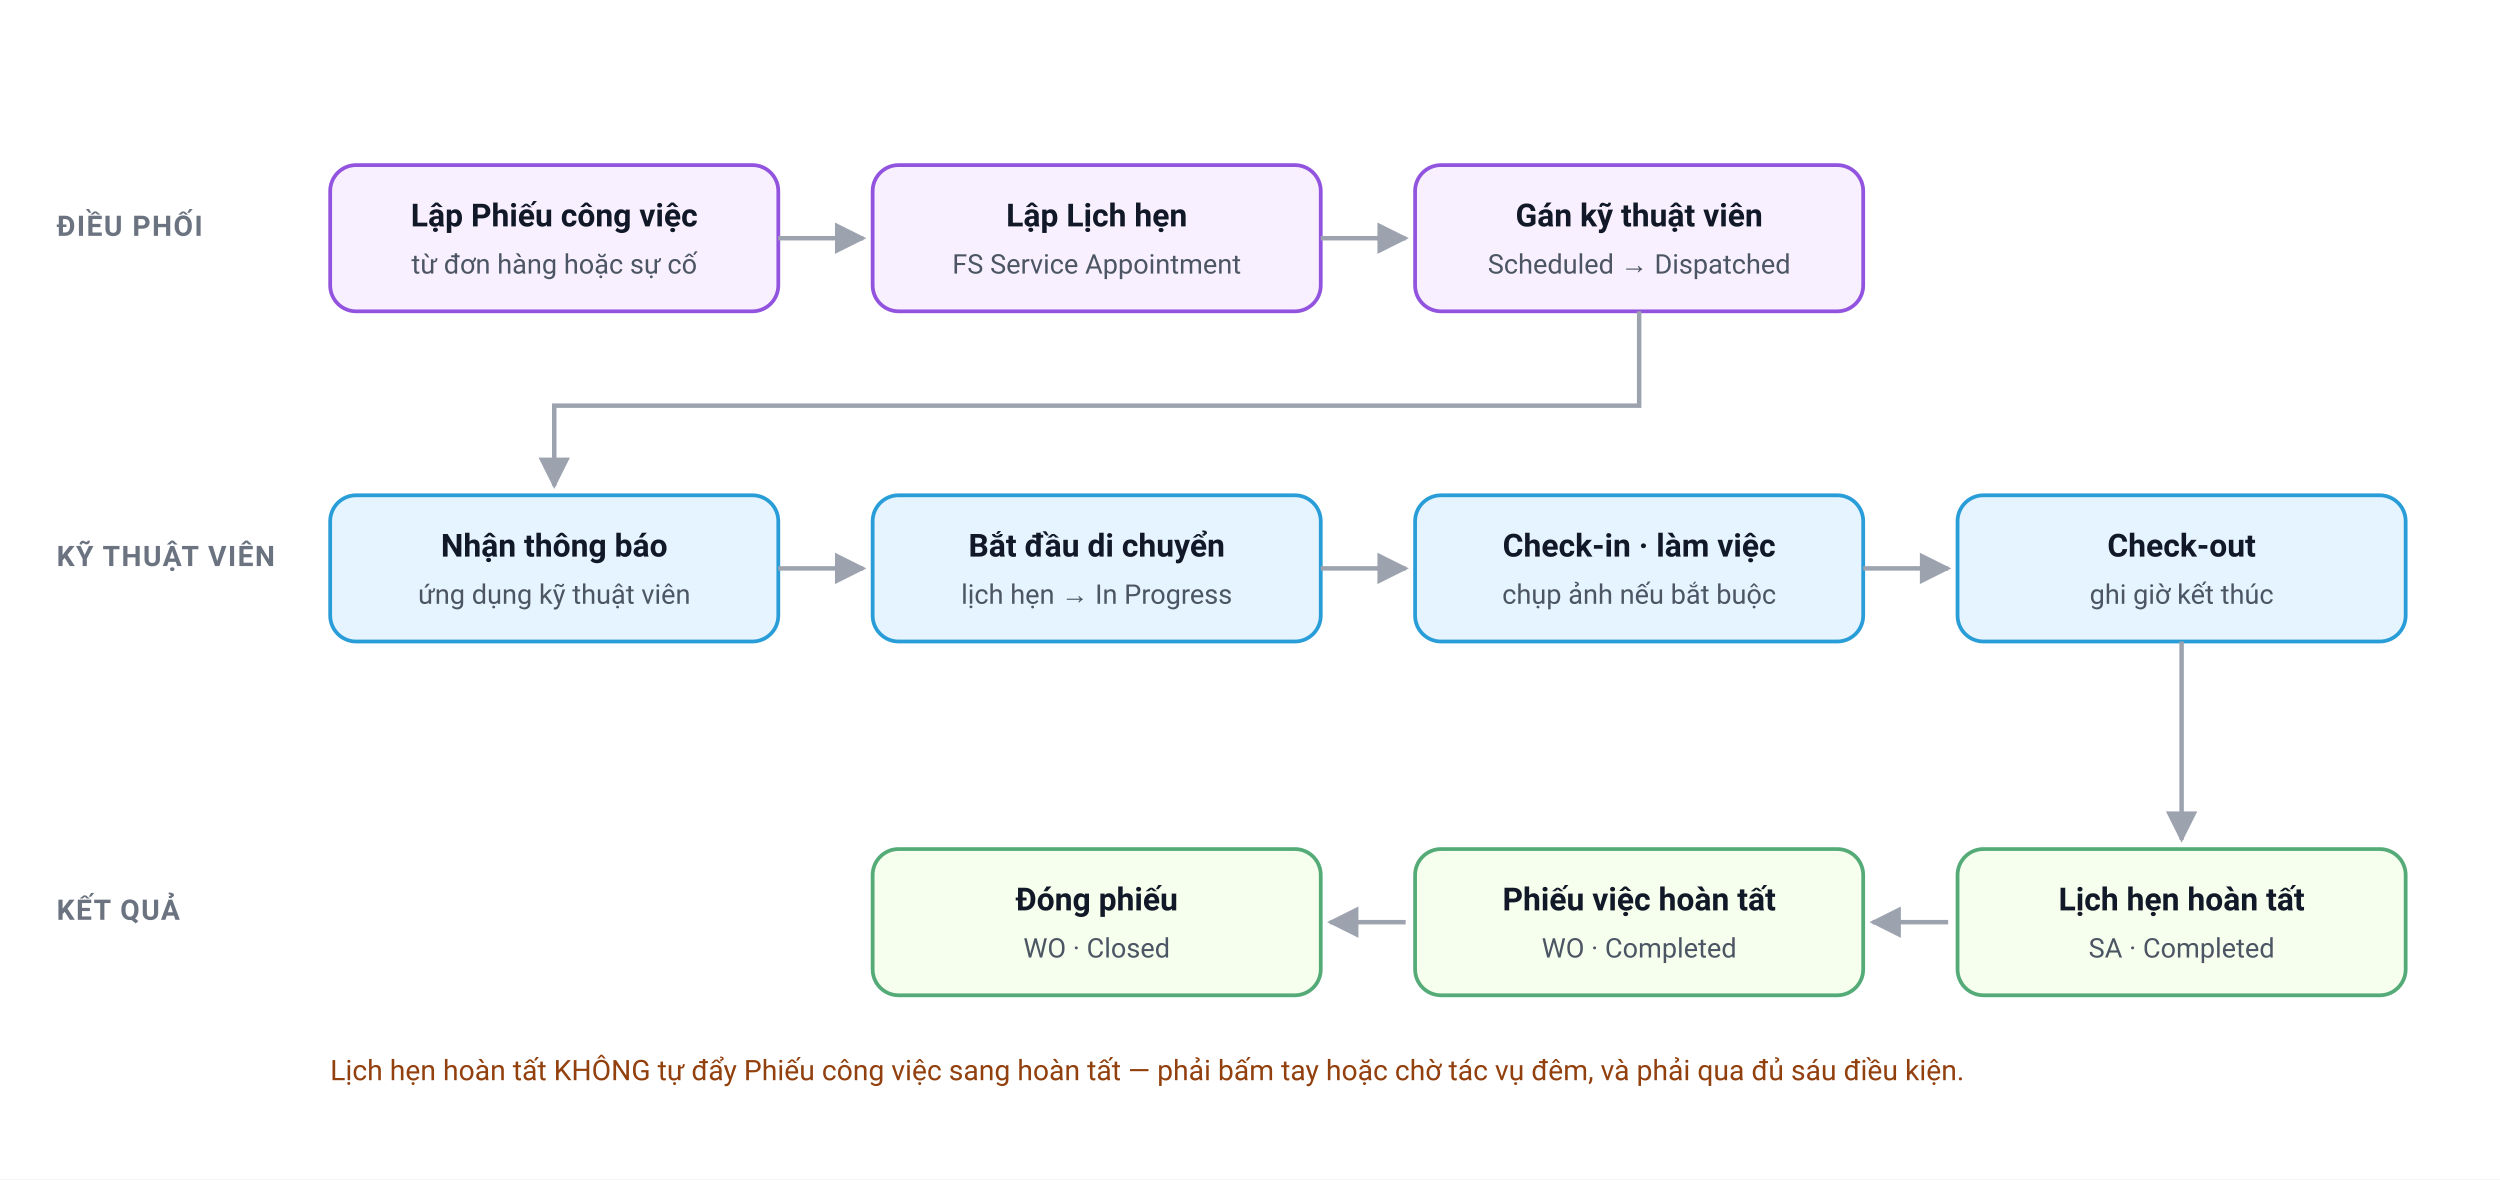
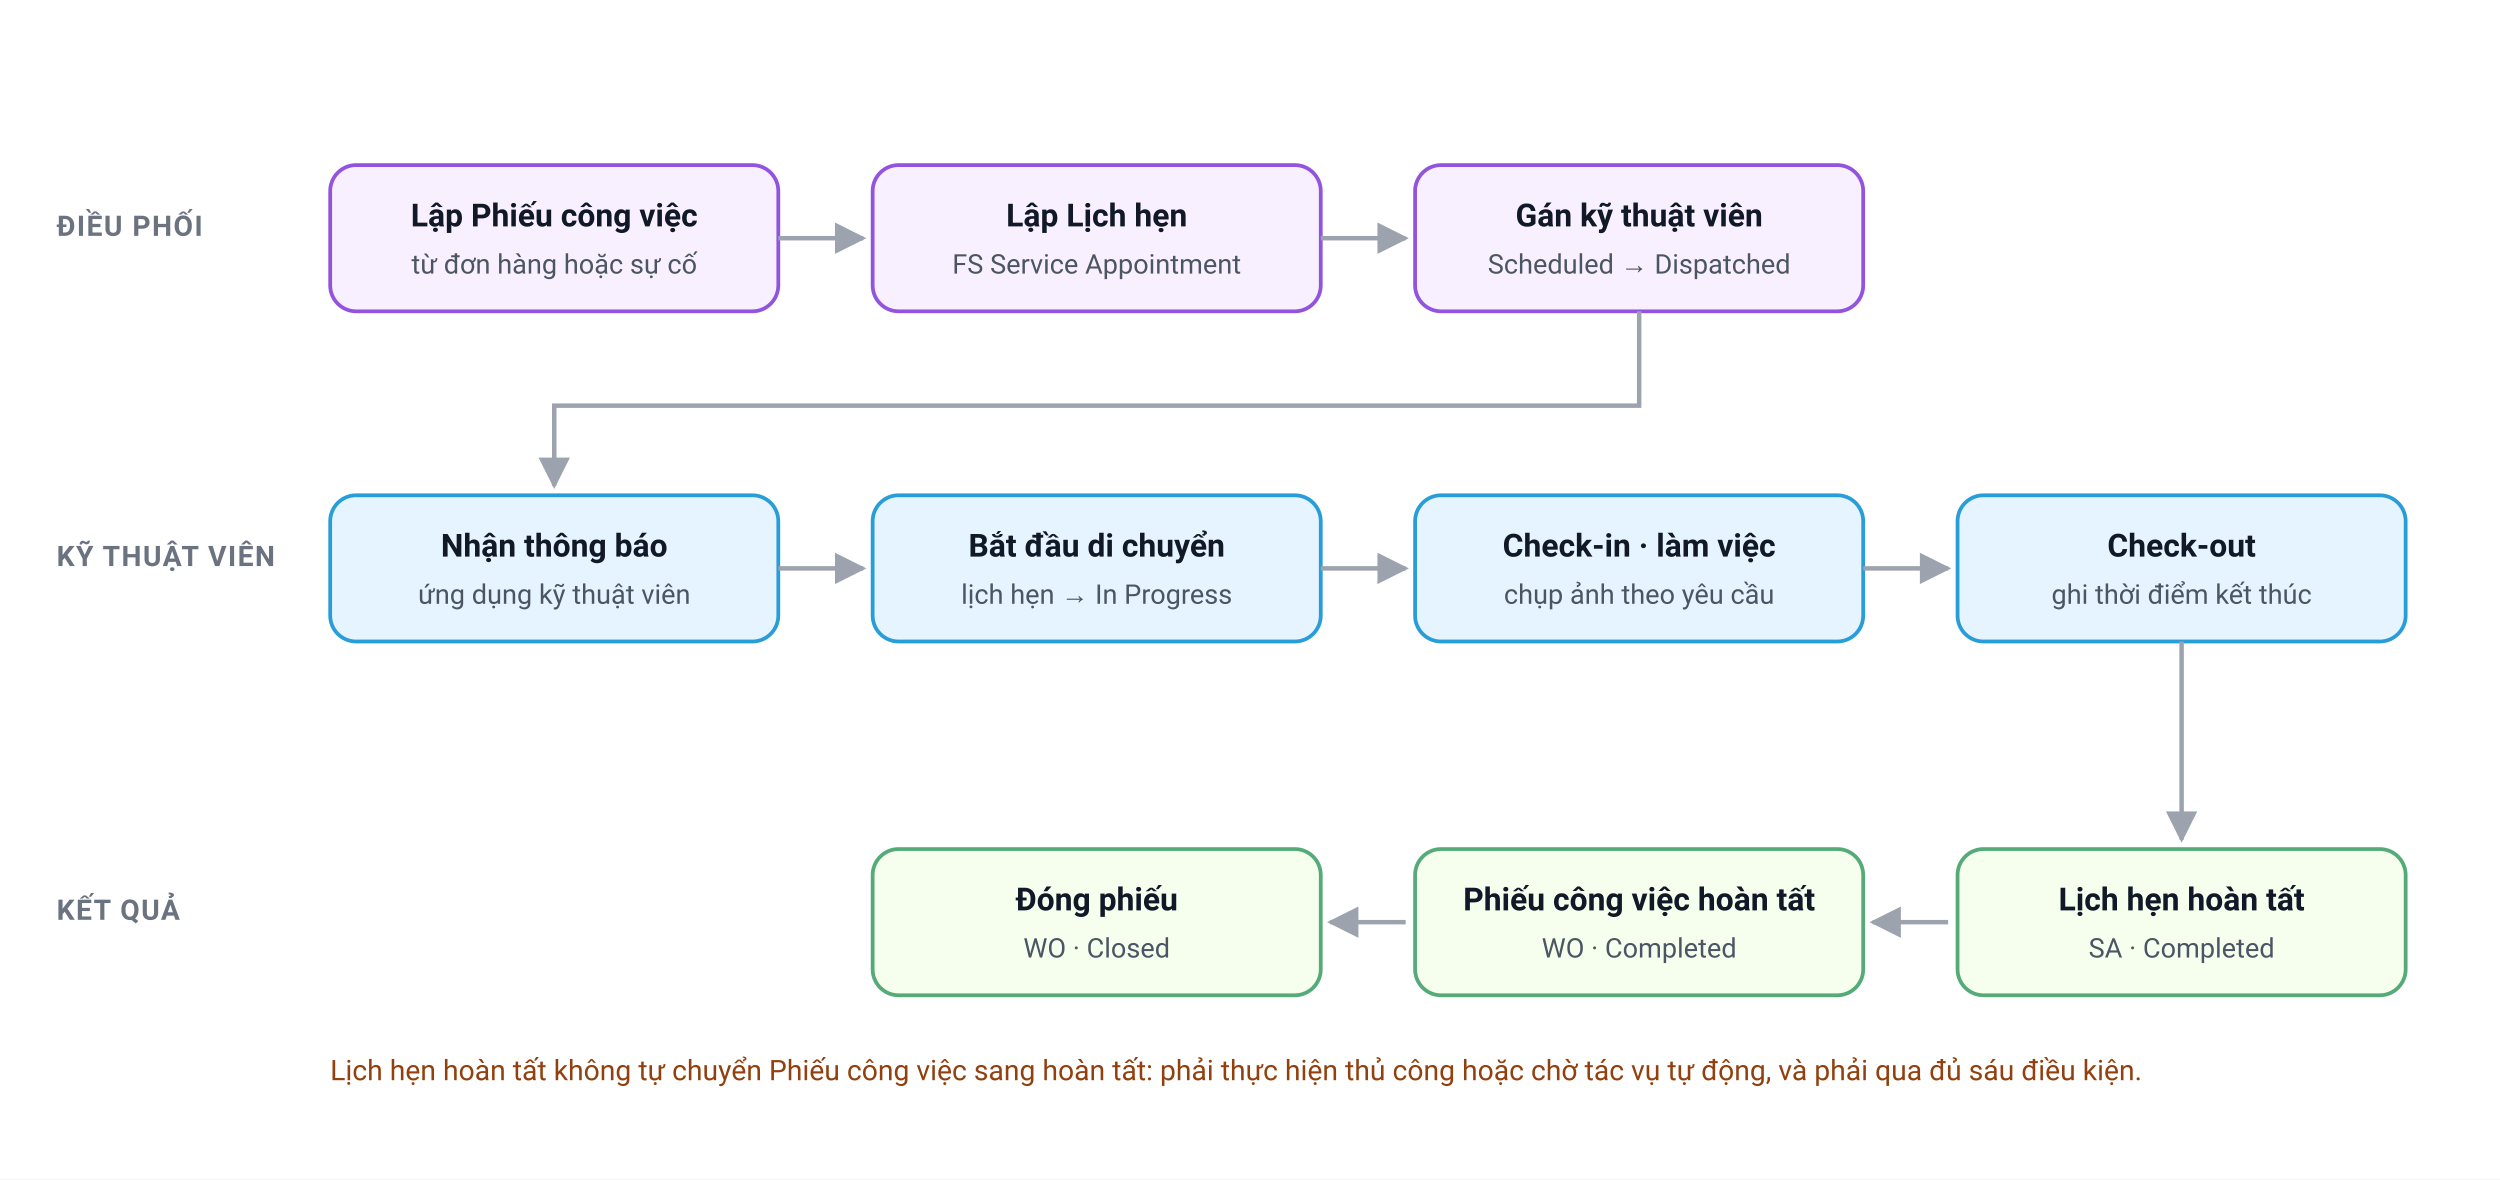
<svg xmlns="http://www.w3.org/2000/svg" viewBox="0 0 1060 500" width="1060" height="500" font-family="system-ui, -apple-system, 'Segoe UI', Roboto, Arial, sans-serif">
  <style>
    .box  { rx: 11; ry: 11; stroke-width: 1.6; }
    .disp { fill: #f9f0ff; stroke: #9254de; }
    .tech { fill: #e6f4ff; stroke: #299dd8; }
    .fin  { fill: #f6ffed; stroke: #54ab78; }
    .tb   { font-size: 13.5px; font-weight: 600; fill: #111827; }
    .ts   { font-size: 11.5px; fill: #4b5563; }
    .arrow{ stroke: #9ca3af; stroke-width: 1.9; fill: none; }
    .lane { font-size: 12px; font-weight: 700; fill: #6b7280; letter-spacing: .05em; }
    .note { font-size: 12px; fill: #92400e; }
  </style>
  <defs>
    <marker id="ah" viewBox="0 0 10 10" refX="9" refY="5" markerWidth="7" markerHeight="7" orient="auto">
      <path d="M0,0 L10,5 L0,10 z" fill="#9ca3af" />
    </marker>
  </defs>
  <rect x="0" y="0" width="1060" height="500" fill="#ffffff" />
  <text class="lane" x="24" y="100">ĐIỀU PHỐI</text>
  <text class="lane" x="24" y="240">KỸ THUẬT VIÊN</text>
  <text class="lane" x="24" y="390">KẾT QUẢ</text>
  <rect class="box disp" x="140" y="70" width="190" height="62" />
  <text class="tb" x="235" y="96" text-anchor="middle">Lập Phiếu công việc</text>
  <text class="ts" x="235" y="116" text-anchor="middle">từ đơn hàng hoặc sự cố</text>
  <rect class="box disp" x="370" y="70" width="190" height="62" />
  <text class="tb" x="465" y="96" text-anchor="middle">Lập Lịch hẹn</text>
  <text class="ts" x="465" y="116" text-anchor="middle">FS Service Appointment</text>
  <rect class="box disp" x="600" y="70" width="190" height="62" />
  <text class="tb" x="695" y="96" text-anchor="middle">Gán kỹ thuật viên</text>
  <text class="ts" x="695" y="116" text-anchor="middle">Scheduled → Dispatched</text>
  <line class="arrow" x1="330" y1="101" x2="366" y2="101" marker-end="url(#ah)" />
  <line class="arrow" x1="560" y1="101" x2="596" y2="101" marker-end="url(#ah)" />
  <polyline class="arrow" points="695,132 695,172 235,172 235,206" marker-end="url(#ah)" />
  <rect class="box tech" x="140" y="210" width="190" height="62" />
  <text class="tb" x="235" y="236" text-anchor="middle">Nhận thông báo</text>
  <text class="ts" x="235" y="256" text-anchor="middle">ứng dụng kỹ thuật viên</text>
  <rect class="box tech" x="370" y="210" width="190" height="62" />
  <text class="tb" x="465" y="236" text-anchor="middle">Bắt đầu di chuyển</text>
  <text class="ts" x="465" y="256" text-anchor="middle">lịch hẹn → In Progress</text>
  <rect class="box tech" x="600" y="210" width="190" height="62" />
  <text class="tb" x="695" y="236" text-anchor="middle">Check-in · làm việc</text>
-   <text class="ts" x="695" y="256" text-anchor="middle">chụp ảnh nếu bắt buộc</text>
+   <text class="ts" x="695" y="256" text-anchor="middle">chụp ảnh theo yêu cầu</text>
  <rect class="box tech" x="830" y="210" width="190" height="62" />
  <text class="tb" x="925" y="236" text-anchor="middle">Check-out</text>
-   <text class="ts" x="925" y="256" text-anchor="middle">ghi giờ kết thúc</text>
+   <text class="ts" x="925" y="256" text-anchor="middle">ghi thời điểm kết thúc</text>
  <line class="arrow" x1="330" y1="241" x2="366" y2="241" marker-end="url(#ah)" />
  <line class="arrow" x1="560" y1="241" x2="596" y2="241" marker-end="url(#ah)" />
  <line class="arrow" x1="790" y1="241" x2="826" y2="241" marker-end="url(#ah)" />
  <line class="arrow" x1="925" y1="272" x2="925" y2="356" marker-end="url(#ah)" />
  <rect class="box fin" x="830" y="360" width="190" height="62" />
  <text class="tb" x="925" y="386" text-anchor="middle">Lịch hẹn hoàn tất</text>
  <text class="ts" x="925" y="406" text-anchor="middle">SA · Completed</text>
  <rect class="box fin" x="600" y="360" width="190" height="62" />
-   <text class="tb" x="695" y="386" text-anchor="middle">Phiếu việc hoàn tất</text>
+   <text class="tb" x="695" y="386" text-anchor="middle">Phiếu công việc hoàn tất</text>
  <text class="ts" x="695" y="406" text-anchor="middle">WO · Completed</text>
  <rect class="box fin" x="370" y="360" width="190" height="62" />
  <text class="tb" x="465" y="386" text-anchor="middle">Đóng phiếu</text>
  <text class="ts" x="465" y="406" text-anchor="middle">WO · Closed</text>
  <line class="arrow" x1="826" y1="391" x2="794" y2="391" marker-end="url(#ah)" />
  <line class="arrow" x1="596" y1="391" x2="564" y2="391" marker-end="url(#ah)" />
-   <text class="note" x="140" y="458">Lịch hẹn hoàn tất KHÔNG tự đẩy Phiếu công việc sang hoàn tất — phải bấm tay hoặc chờ tác vụ đêm, và phải qua đủ sáu điều kiện.</text>
+   <text class="note" x="140" y="458">Lịch hẹn hoàn tất không tự chuyển Phiếu công việc sang hoàn tất: phải thực hiện thủ công hoặc chờ tác vụ tự động, và phải qua đủ sáu điều kiện.</text>
</svg>
